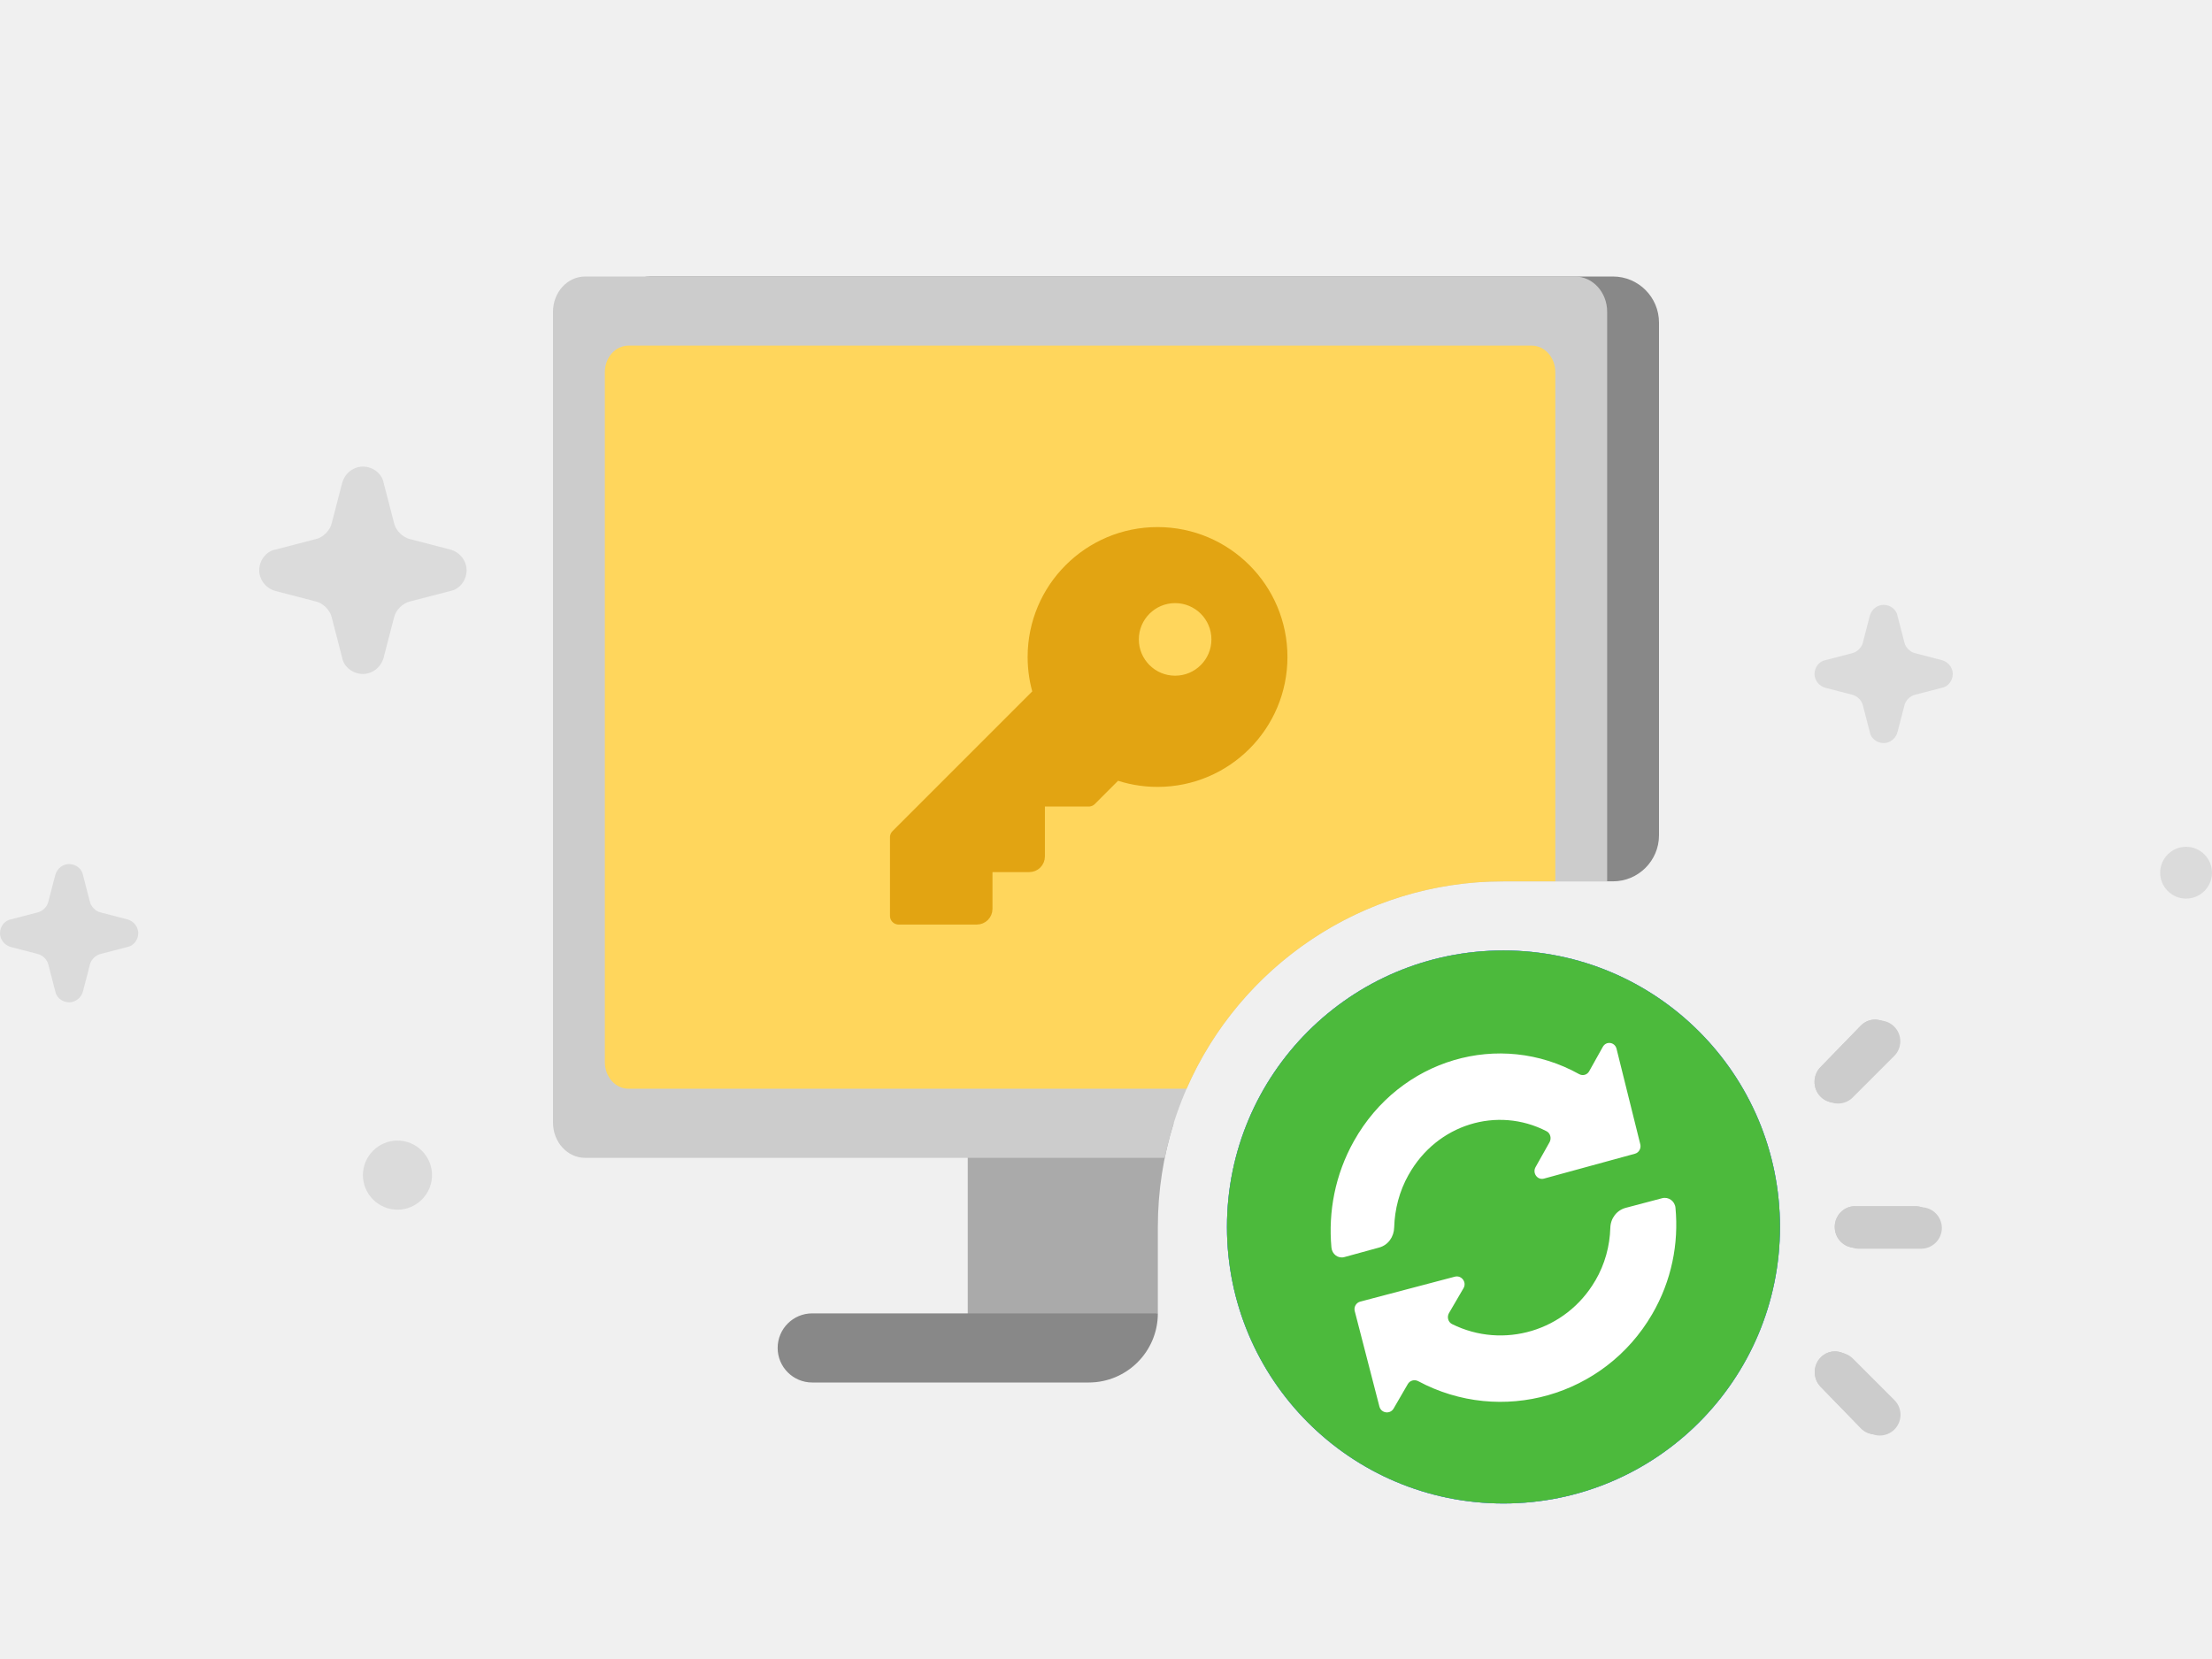
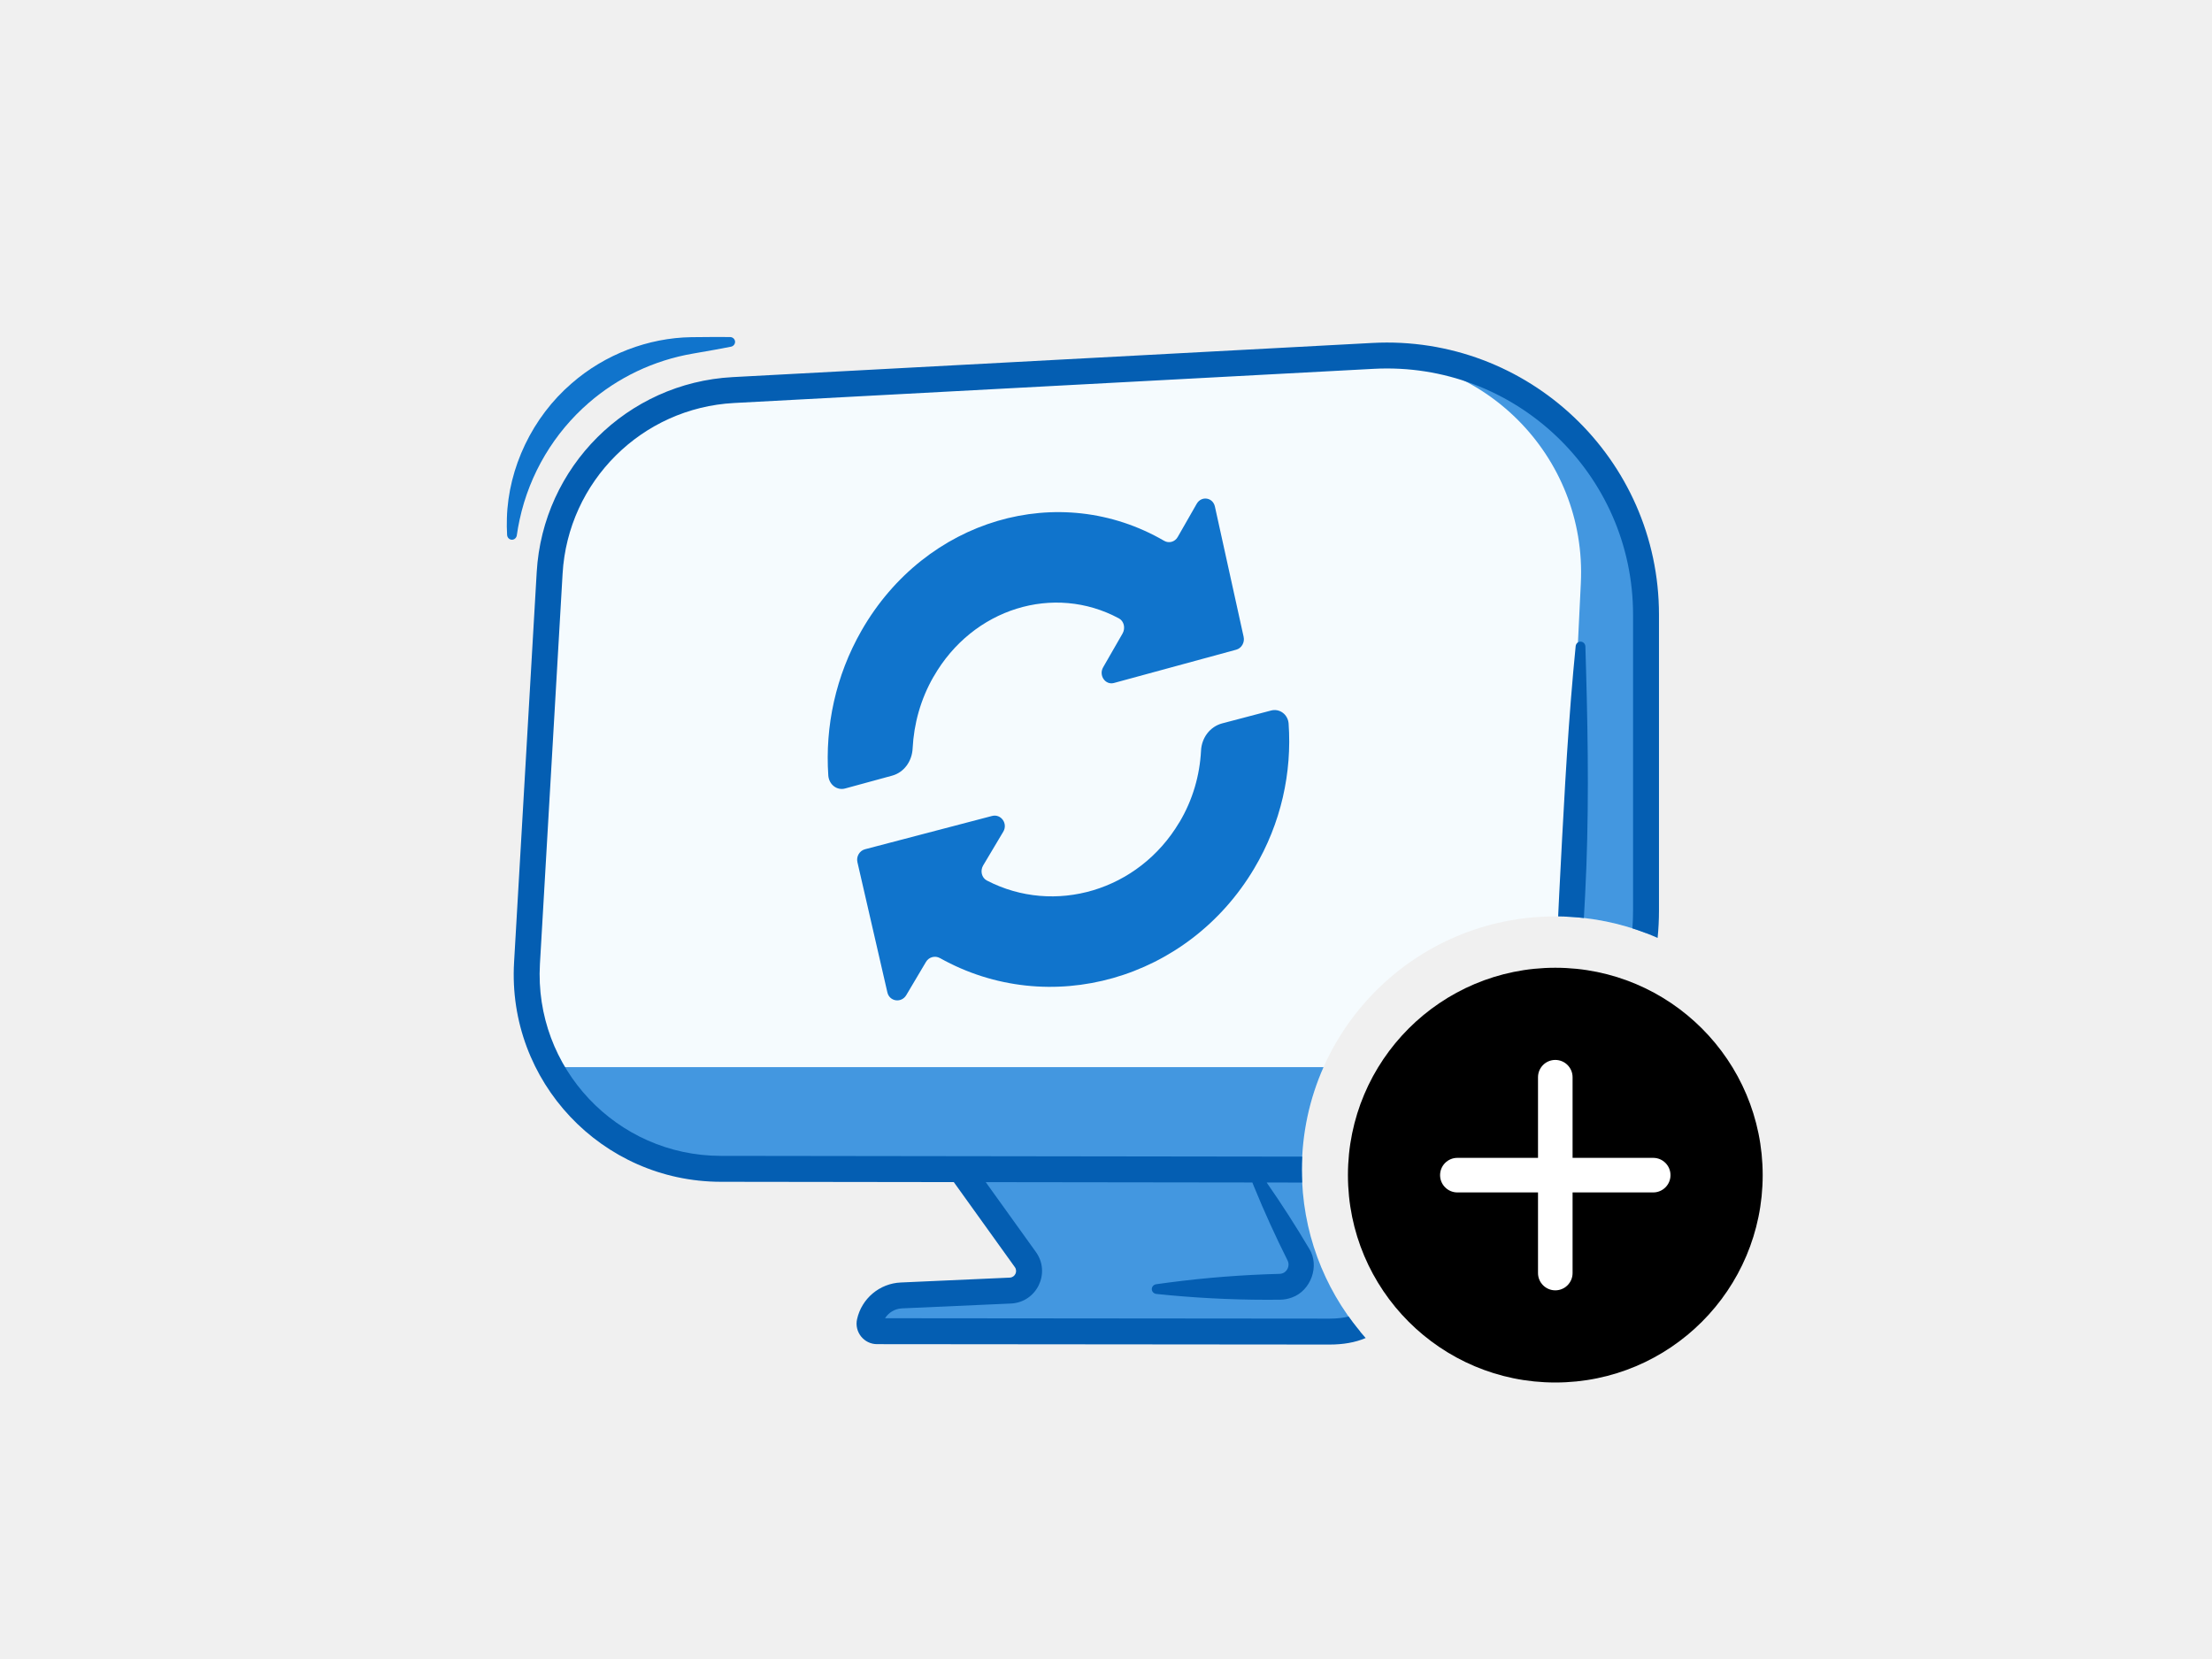
<svg xmlns="http://www.w3.org/2000/svg" width="128" height="96" viewBox="0 0 128 96" fill="none">
-   <path opacity="0.2" d="M105.629 38.2L107.171 37.8C107.457 37.743 107.743 37.457 107.8 37.171L108.2 35.628C108.314 35.228 108.657 35 109 35C109.4 35 109.743 35.286 109.8 35.628L110.2 37.171C110.257 37.457 110.543 37.743 110.829 37.8L112.371 38.2C112.771 38.314 113 38.657 113 39C113 39.4 112.714 39.743 112.371 39.8L110.829 40.2C110.543 40.257 110.257 40.543 110.2 40.828L109.8 42.371C109.686 42.771 109.343 43 109 43C108.6 43 108.257 42.714 108.2 42.371L107.8 40.828C107.743 40.543 107.457 40.257 107.171 40.2L105.629 39.8C105.229 39.686 105 39.343 105 39C105 38.6 105.286 38.257 105.629 38.2Z" fill="#888888" />
-   <path opacity="0.2" d="M15.943 31.8L18.257 31.2C18.686 31.114 19.114 30.686 19.2 30.257L19.8 27.943C19.971 27.343 20.486 27 21 27C21.6 27 22.114 27.428 22.2 27.943L22.8 30.257C22.886 30.686 23.314 31.114 23.743 31.2L26.057 31.8C26.657 31.971 27 32.486 27 33C27 33.6 26.571 34.114 26.057 34.2L23.743 34.8C23.314 34.886 22.886 35.314 22.8 35.743L22.2 38.057C22.029 38.657 21.514 39 21 39C20.4 39 19.886 38.571 19.8 38.057L19.2 35.743C19.114 35.314 18.686 34.886 18.257 34.8L15.943 34.2C15.343 34.029 15 33.514 15 33C15 32.4 15.429 31.886 15.943 31.8Z" fill="#888888" />
-   <path opacity="0.2" d="M0.629 53.2L2.171 52.8C2.457 52.743 2.743 52.457 2.8 52.171L3.2 50.628C3.314 50.228 3.657 50 4 50C4.4 50 4.743 50.286 4.8 50.628L5.2 52.171C5.257 52.457 5.543 52.743 5.829 52.8L7.371 53.2C7.771 53.314 8 53.657 8 54C8 54.4 7.714 54.743 7.371 54.8L5.829 55.2C5.543 55.257 5.257 55.543 5.2 55.828L4.8 57.371C4.686 57.771 4.343 58 4 58C3.6 58 3.257 57.714 3.2 57.371L2.8 55.828C2.743 55.543 2.457 55.257 2.171 55.2L0.629 54.8C0.229 54.686 0 54.343 0 54C0 53.6 0.286 53.257 0.629 53.2Z" fill="#888888" />
-   <path opacity="0.2" d="M126.5 52C125.675 52 125 51.325 125 50.5C125 49.675 125.675 49 126.5 49C127.325 49 128 49.675 128 50.5C128 51.325 127.325 52 126.5 52Z" fill="#888888" />
-   <path opacity="0.2" d="M23 70C21.9 70 21 69.1 21 68C21 66.9 21.9 66 23 66C24.1 66 25 66.9 25 68C25 69.1 24.1 70 23 70Z" fill="#888888" />
-   <path d="M67.916 65C67.321 66.894 67 68.91 67 71V76L56 79V65H67.916Z" fill="#AAAAAA" />
-   <path d="M35 18.667C35 17.194 36.194 16 37.667 16H93.333C94.806 16 96 17.194 96 18.667V48.333C96 49.806 94.806 51 93.333 51H37.667C36.194 51 35 49.806 35 48.333V18.667Z" fill="#888888" />
-   <path d="M63 80C65.209 80 67 78.209 67 76H47C45.895 76 45 76.895 45 78C45 79.105 45.895 80 47 80H63Z" fill="#888888" />
-   <path d="M91.137 16H33.863C32.834 16 32 16.913 32 18.04V64.96C32 66.087 32.834 67 33.863 67H67.4C69.253 57.871 77.324 51 87 51H93V18.04C93 16.913 92.166 16 91.137 16Z" fill="#CCCCCC" />
-   <path d="M88.636 20H36.364C35.611 20 35 20.688 35 21.536V61.464C35 62.312 35.611 63 36.364 63H68.664C71.75 55.936 78.799 51 87 51H90V21.536C90 20.688 89.389 20 88.636 20Z" fill="#FFD65C" />
-   <path d="M87 87C95.837 87 103 79.837 103 71C103 62.163 95.837 55 87 55C78.163 55 71 62.163 71 71C71 79.837 78.163 87 87 87Z" fill="#557FF3" />
-   <path d="M108.766 59.052C109.072 59.052 109.378 59.172 109.612 59.406C110.08 59.874 110.08 60.637 109.612 61.105L107.211 63.506C106.743 63.974 105.98 63.974 105.512 63.506C105.044 63.038 105.044 62.276 105.512 61.807L107.913 59.406C108.147 59.172 108.453 59.052 108.76 59.052H108.766Z" fill="#CCCCCC" />
-   <path d="M107.565 69.858H111.167C111.827 69.858 112.368 70.398 112.368 71.059C112.368 71.719 111.827 72.259 111.167 72.259H107.565C106.905 72.259 106.364 71.719 106.364 71.059C106.364 70.398 106.905 69.858 107.565 69.858Z" fill="#CCCCCC" />
-   <path d="M105.524 78.618C105.758 78.384 106.064 78.264 106.371 78.264H106.377C106.683 78.264 106.989 78.384 107.223 78.618L109.624 81.019C110.093 81.487 110.093 82.25 109.624 82.718C109.156 83.186 108.394 83.186 107.925 82.718L105.524 80.317C105.056 79.849 105.056 79.086 105.524 78.618Z" fill="#CCCCCC" />
-   <path fill-rule="evenodd" clip-rule="evenodd" d="M90 62.667C90 62.298 89.701 62 89.333 62H84.667C84.299 62 84 62.298 84 62.667V67.333C84 67.701 83.701 68 83.333 68H78.667C78.299 68 78 68.299 78 68.667V73.333C78 73.701 78.299 74 78.667 74H83.333C83.701 74 84 74.299 84 74.667V79.333C84 79.701 84.299 80 84.667 80H89.333C89.701 80 90 79.701 90 79.333V74.667C90 74.299 90.299 74 90.667 74H95.333C95.701 74 96 73.701 96 73.333V68.667C96 68.299 95.701 68 95.333 68H90.667C90.299 68 90 67.701 90 67.333V62.667Z" fill="white" />
-   <path d="M87 87C95.837 87 103 79.837 103 71C103 62.163 95.837 55 87 55C78.163 55 71 62.163 71 71C71 79.837 78.163 87 87 87Z" fill="#557FF3" />
-   <path fill-rule="evenodd" clip-rule="evenodd" d="M89 62C89.552 62 90 62.448 90 63V71.978C90 72.394 90.478 72.628 90.807 72.372L93.697 70.125C94.138 69.781 94.775 69.867 95.111 70.314L96.91 72.714C97.238 73.15 97.155 73.768 96.724 74.103L88.453 80.534C87.584 81.155 86.416 81.155 85.547 80.534L77.276 74.103C76.845 73.768 76.762 73.15 77.09 72.714L78.889 70.314C79.225 69.867 79.862 69.781 80.303 70.125L83.193 72.372C83.522 72.628 84 72.394 84 71.978V63C84 62.448 84.448 62 85 62H89Z" fill="white" />
-   <path d="M108.501 59C108.799 59 109.096 59.12 109.324 59.354C109.778 59.822 109.778 60.584 109.324 61.052L106.991 63.451C106.536 63.919 105.796 63.919 105.341 63.451C104.886 62.983 104.886 62.221 105.341 61.754L107.673 59.354C107.901 59.12 108.198 59 108.496 59H108.501Z" fill="#CCCCCC" />
-   <path d="M107.335 69.798H110.834C111.475 69.798 112 70.338 112 70.998C112 71.658 111.475 72.198 110.834 72.198H107.335C106.694 72.198 106.169 71.658 106.169 70.998C106.169 70.338 106.694 69.798 107.335 69.798Z" fill="#CCCCCC" />
-   <path d="M105.353 78.552C105.58 78.318 105.878 78.198 106.175 78.198H106.181C106.478 78.198 106.776 78.318 107.003 78.552L109.336 80.951C109.79 81.419 109.79 82.181 109.336 82.649C108.881 83.117 108.14 83.117 107.685 82.649L105.353 80.249C104.898 79.781 104.898 79.02 105.353 78.552Z" fill="#CCCCCC" />
-   <path d="M87 87C95.837 87 103 79.837 103 71C103 62.163 95.837 55 87 55C78.163 55 71 62.163 71 71C71 79.837 78.163 87 87 87Z" fill="#4CBA3C" />
-   <path fill-rule="evenodd" clip-rule="evenodd" d="M89.495 65.461C86.643 63.987 83.147 65.057 81.516 67.972L81.51 67.978C80.97 68.939 80.707 69.983 80.676 71.021C80.664 71.572 80.326 72.046 79.817 72.187L77.787 72.744C77.432 72.84 77.082 72.577 77.045 72.193C76.855 70.118 77.26 67.965 78.345 66.031C81.013 61.271 86.772 59.593 91.378 62.155C91.586 62.271 91.844 62.2 91.96 61.989L92.751 60.573C92.948 60.227 93.444 60.298 93.543 60.688L94.916 66.21C94.978 66.447 94.843 66.697 94.61 66.761L89.342 68.202C88.968 68.305 88.661 67.882 88.857 67.536L89.667 66.095C89.789 65.871 89.716 65.576 89.495 65.461ZM84.024 76.619C86.986 78.092 90.616 77.023 92.31 74.108L92.317 74.102C92.877 73.141 93.151 72.097 93.183 71.059C93.195 70.508 93.546 70.034 94.074 69.893L96.182 69.336C96.552 69.24 96.915 69.502 96.953 69.887C97.15 71.962 96.73 74.115 95.603 76.049C92.832 80.808 86.852 82.487 82.069 79.924C81.853 79.809 81.585 79.88 81.464 80.091L80.643 81.507C80.439 81.853 79.923 81.782 79.821 81.391L78.394 75.87C78.331 75.633 78.471 75.383 78.713 75.319L84.184 73.877C84.572 73.775 84.891 74.198 84.687 74.544L83.846 75.985C83.719 76.209 83.795 76.504 84.024 76.619Z" fill="white" />
-   <path d="M108.501 59C108.799 59 109.096 59.12 109.324 59.354C109.778 59.822 109.778 60.584 109.324 61.052L106.991 63.451C106.536 63.919 105.796 63.919 105.341 63.451C104.886 62.983 104.886 62.221 105.341 61.754L107.673 59.354C107.901 59.12 108.198 59 108.496 59H108.501Z" fill="#CCCCCC" />
-   <path d="M107.335 69.798H110.834C111.475 69.798 112 70.338 112 70.998C112 71.658 111.475 72.198 110.834 72.198H107.335C106.694 72.198 106.169 71.658 106.169 70.998C106.169 70.338 106.694 69.798 107.335 69.798Z" fill="#CCCCCC" />
-   <path d="M105.353 78.552C105.58 78.318 105.878 78.198 106.175 78.198H106.181C106.478 78.198 106.776 78.318 107.003 78.552L109.336 80.951C109.79 81.419 109.79 82.181 109.336 82.649C108.881 83.117 108.14 83.117 107.685 82.649L105.353 80.249C104.898 79.781 104.898 79.02 105.353 78.552Z" fill="#CCCCCC" />
-   <path fill-rule="evenodd" clip-rule="evenodd" d="M74 38.017C74 41.893 70.858 45.035 66.983 45.035C66.133 45.035 65.319 44.883 64.565 44.607L63 46.172H59.965V49.56C59.965 49.784 59.784 49.965 59.56 49.965H56.931V52.595C56.931 52.819 56.749 53 56.526 53H52V48.448L60.296 40.152C60.081 39.479 59.965 38.762 59.965 38.017C59.965 34.142 63.107 31 66.983 31C70.858 31 74 34.142 74 38.017ZM68 34.4C66.564 34.4 65.4 35.564 65.4 37C65.4 38.436 66.564 39.6 68 39.6C69.436 39.6 70.6 38.436 70.6 37C70.6 35.564 69.436 34.4 68 34.4Z" fill="#E2A412" stroke="#E2A412" stroke-linejoin="round" />
+   <path d="M79.45 20.594C88.036 20.135 95.25 26.974 95.25 35.573V52.687C95.25 53.121 95.231 53.55 95.195 53.975C93.58 53.364 91.829 53.029 90 53.029C81.905 53.029 75.342 59.587 75.334 67.68L41.712 67.636C35.249 67.627 30.121 62.187 30.496 55.734L31.806 33.153C32.138 27.433 36.716 22.877 42.437 22.571L79.45 20.594Z" fill="#F5FBFE" />
+   <path d="M76.589 61.749C75.782 63.567 75.334 65.578 75.334 67.695C75.334 71.251 76.599 74.51 78.704 77.049C78.237 77.249 77.661 77.356 76.99 77.356L63.159 77.383L63.158 77.383L50.568 77.408C50.382 77.408 50.241 77.239 50.275 77.056C50.499 75.861 51.5 74.968 52.713 74.882L58.502 74.473C59.392 74.41 59.862 73.39 59.332 72.672L55.51 67.499H41.106C37.153 67.499 33.536 65.276 31.75 61.749H76.589Z" fill="#4397E0" />
+   <path d="M79.45 20.594C88.036 20.135 95.25 26.974 95.25 35.573V53.996C93.779 53.432 92.194 53.098 90.539 53.038L91.477 33.744C91.837 26.348 85.725 20.263 78.332 20.654L79.45 20.594Z" fill="#4397E0" />
+   <path d="M78.325 20.654L67.867 21.213L78.332 20.654C78.33 20.654 78.327 20.654 78.325 20.654Z" fill="#4397E0" />
+   <path d="M79.409 19.845C88.425 19.364 95.999 26.545 95.999 35.573V52.687C95.999 53.222 95.972 53.751 95.92 54.273C95.447 54.064 94.96 53.879 94.462 53.72C94.486 53.379 94.499 53.034 94.499 52.687V35.573C94.499 27.404 87.646 20.908 79.49 21.343L42.477 23.32C37.138 23.605 32.865 27.858 32.555 33.197L31.244 55.778C30.895 61.8 35.68 66.878 41.713 66.886L75.353 66.93C75.34 67.184 75.333 67.439 75.333 67.695C75.333 67.942 75.339 68.187 75.351 68.43L73.297 68.427C74.17 69.682 74.993 70.963 75.767 72.271C76.368 73.243 75.867 74.684 74.764 75.079C74.544 75.163 74.309 75.206 74.081 75.209C71.949 75.234 69.816 75.148 67.68 74.951C67.427 74.927 67.173 74.902 66.919 74.876C66.849 74.868 66.781 74.839 66.731 74.788C66.68 74.737 66.651 74.67 66.65 74.6C66.648 74.529 66.675 74.461 66.724 74.408C66.772 74.356 66.839 74.323 66.909 74.313C67.161 74.277 67.414 74.243 67.666 74.21C69.793 73.933 71.922 73.768 74.053 73.713C74.117 73.71 74.173 73.698 74.226 73.678C74.486 73.585 74.653 73.236 74.515 72.954C73.811 71.552 73.16 70.12 72.563 68.66C72.531 68.582 72.499 68.504 72.468 68.426L57.041 68.406L59.944 72.449C60.816 73.664 59.992 75.363 58.497 75.43L52.192 75.711C51.784 75.729 51.423 75.949 51.215 76.281L76.946 76.304C77.385 76.304 77.745 76.258 78.037 76.183C78.345 76.615 78.675 77.031 79.026 77.426C78.429 77.685 77.715 77.804 76.946 77.804L50.753 77.781C49.994 77.781 49.43 77.078 49.595 76.337C49.862 75.138 50.899 74.267 52.126 74.213L58.431 73.931C58.735 73.918 58.903 73.572 58.725 73.324L55.193 68.404L41.711 68.386C34.816 68.377 29.348 62.574 29.747 55.691L31.057 33.11C31.412 27.009 36.295 22.148 42.397 21.822L79.409 19.845Z" fill="#045EB2" />
+   <path d="M91.468 37.128C91.54 37.131 91.609 37.162 91.659 37.214C91.71 37.267 91.738 37.337 91.74 37.41C91.755 37.897 91.769 38.373 91.782 38.849C91.902 43.158 91.951 47.476 91.725 51.788C91.703 52.233 91.679 52.677 91.653 53.121C91.164 53.066 90.667 53.035 90.164 53.03C90.184 52.592 90.205 52.153 90.227 51.714C90.451 47.421 90.656 43.134 91.042 38.826C91.085 38.351 91.13 37.877 91.178 37.391C91.185 37.319 91.218 37.25 91.272 37.201C91.326 37.152 91.396 37.126 91.468 37.128Z" fill="#045EB2" />
+   <path d="M73.556 41.114C74.052 40.986 74.528 41.346 74.567 41.87C74.766 44.7 74.138 47.63 72.574 50.258C68.729 56.723 60.697 58.968 54.394 55.442C54.109 55.283 53.749 55.377 53.581 55.665L52.441 57.587C52.158 58.057 51.472 57.958 51.349 57.425L49.616 49.891C49.539 49.567 49.734 49.227 50.059 49.142L57.404 47.217C57.925 47.08 58.337 47.659 58.054 48.129L56.888 50.086C56.711 50.391 56.803 50.793 57.106 50.952C61.012 52.981 65.889 51.549 68.24 47.59L68.249 47.581C69.027 46.276 69.425 44.855 69.499 43.441C69.534 42.691 70.016 42.047 70.726 41.858L73.556 41.114Z" fill="#1074CC" />
+   <path d="M69.25 29.15C69.522 28.68 70.183 28.779 70.302 29.312L71.963 36.846C72.038 37.17 71.85 37.509 71.537 37.595L64.462 39.521C63.96 39.658 63.564 39.08 63.837 38.61L64.962 36.652C65.132 36.347 65.043 35.945 64.752 35.786C60.992 33.759 56.294 35.191 54.027 39.151L54.019 39.16C53.269 40.465 52.884 41.886 52.811 43.3C52.778 44.05 52.313 44.694 51.629 44.883L48.903 45.627C48.425 45.756 47.967 45.395 47.93 44.871C47.741 42.042 48.348 39.112 49.856 36.484C53.564 30.017 61.301 27.772 67.367 31.296C67.642 31.455 67.988 31.36 68.15 31.073L69.25 29.15Z" fill="#1074CC" />
+   <path d="M41.3 19.5C41.614 19.5 41.928 19.501 42.243 19.503C42.314 19.504 42.385 19.528 42.439 19.575C42.494 19.622 42.528 19.688 42.535 19.759C42.541 19.829 42.519 19.9 42.474 19.957C42.429 20.013 42.364 20.05 42.294 20.063C41.986 20.123 41.677 20.181 41.368 20.238C40.944 20.316 40.519 20.39 40.093 20.462C37.831 20.85 35.751 21.85 34.068 23.312C32.081 25.034 30.645 27.399 30.068 30.074C30.003 30.371 29.949 30.671 29.906 30.976C29.896 31.047 29.862 31.113 29.808 31.161C29.755 31.209 29.685 31.235 29.614 31.232C29.543 31.229 29.476 31.198 29.426 31.146C29.376 31.094 29.348 31.025 29.344 30.953C29.325 30.631 29.321 30.309 29.332 29.985C29.415 27.066 30.809 24.135 33.085 22.179C34.999 20.507 37.515 19.547 40.006 19.511C40.437 19.505 40.869 19.501 41.3 19.5Z" fill="#1074CC" />
+   <path d="M90 80C96.627 80 102 74.627 102 68C102 61.373 96.627 56 90 56C83.373 56 78 61.373 78 68C78 74.627 83.373 80 90 80Z" fill="black" />
+   <path d="M89.999 61.334C90.551 61.334 90.999 61.782 90.999 62.334V67.001H95.665C96.218 67.001 96.665 67.448 96.665 68.001C96.665 68.553 96.218 69.001 95.665 69.001H90.999V73.667C90.999 74.219 90.551 74.667 89.999 74.667C89.447 74.667 88.999 74.219 88.999 73.667V69.001H84.332C83.78 69.001 83.332 68.553 83.332 68.001C83.332 67.448 83.78 67.001 84.332 67.001H88.999V62.334C88.999 61.782 89.447 61.334 89.999 61.334Z" fill="white" />
</svg>
